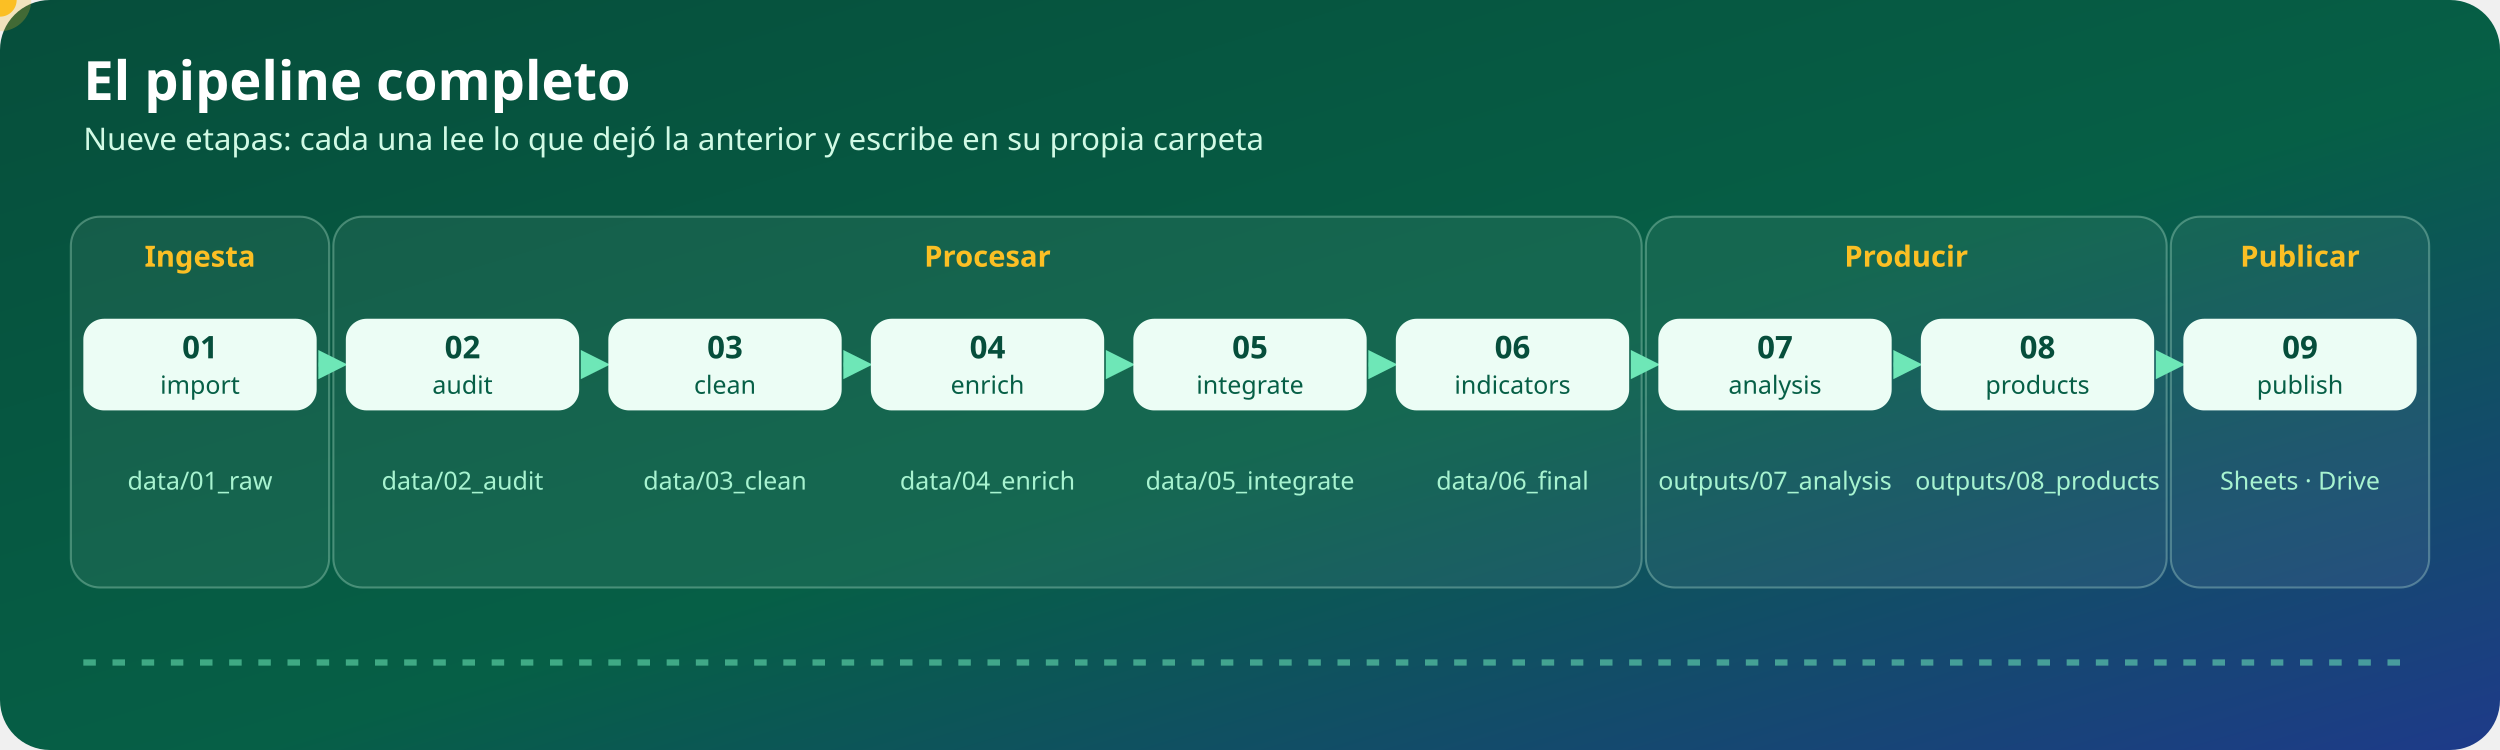
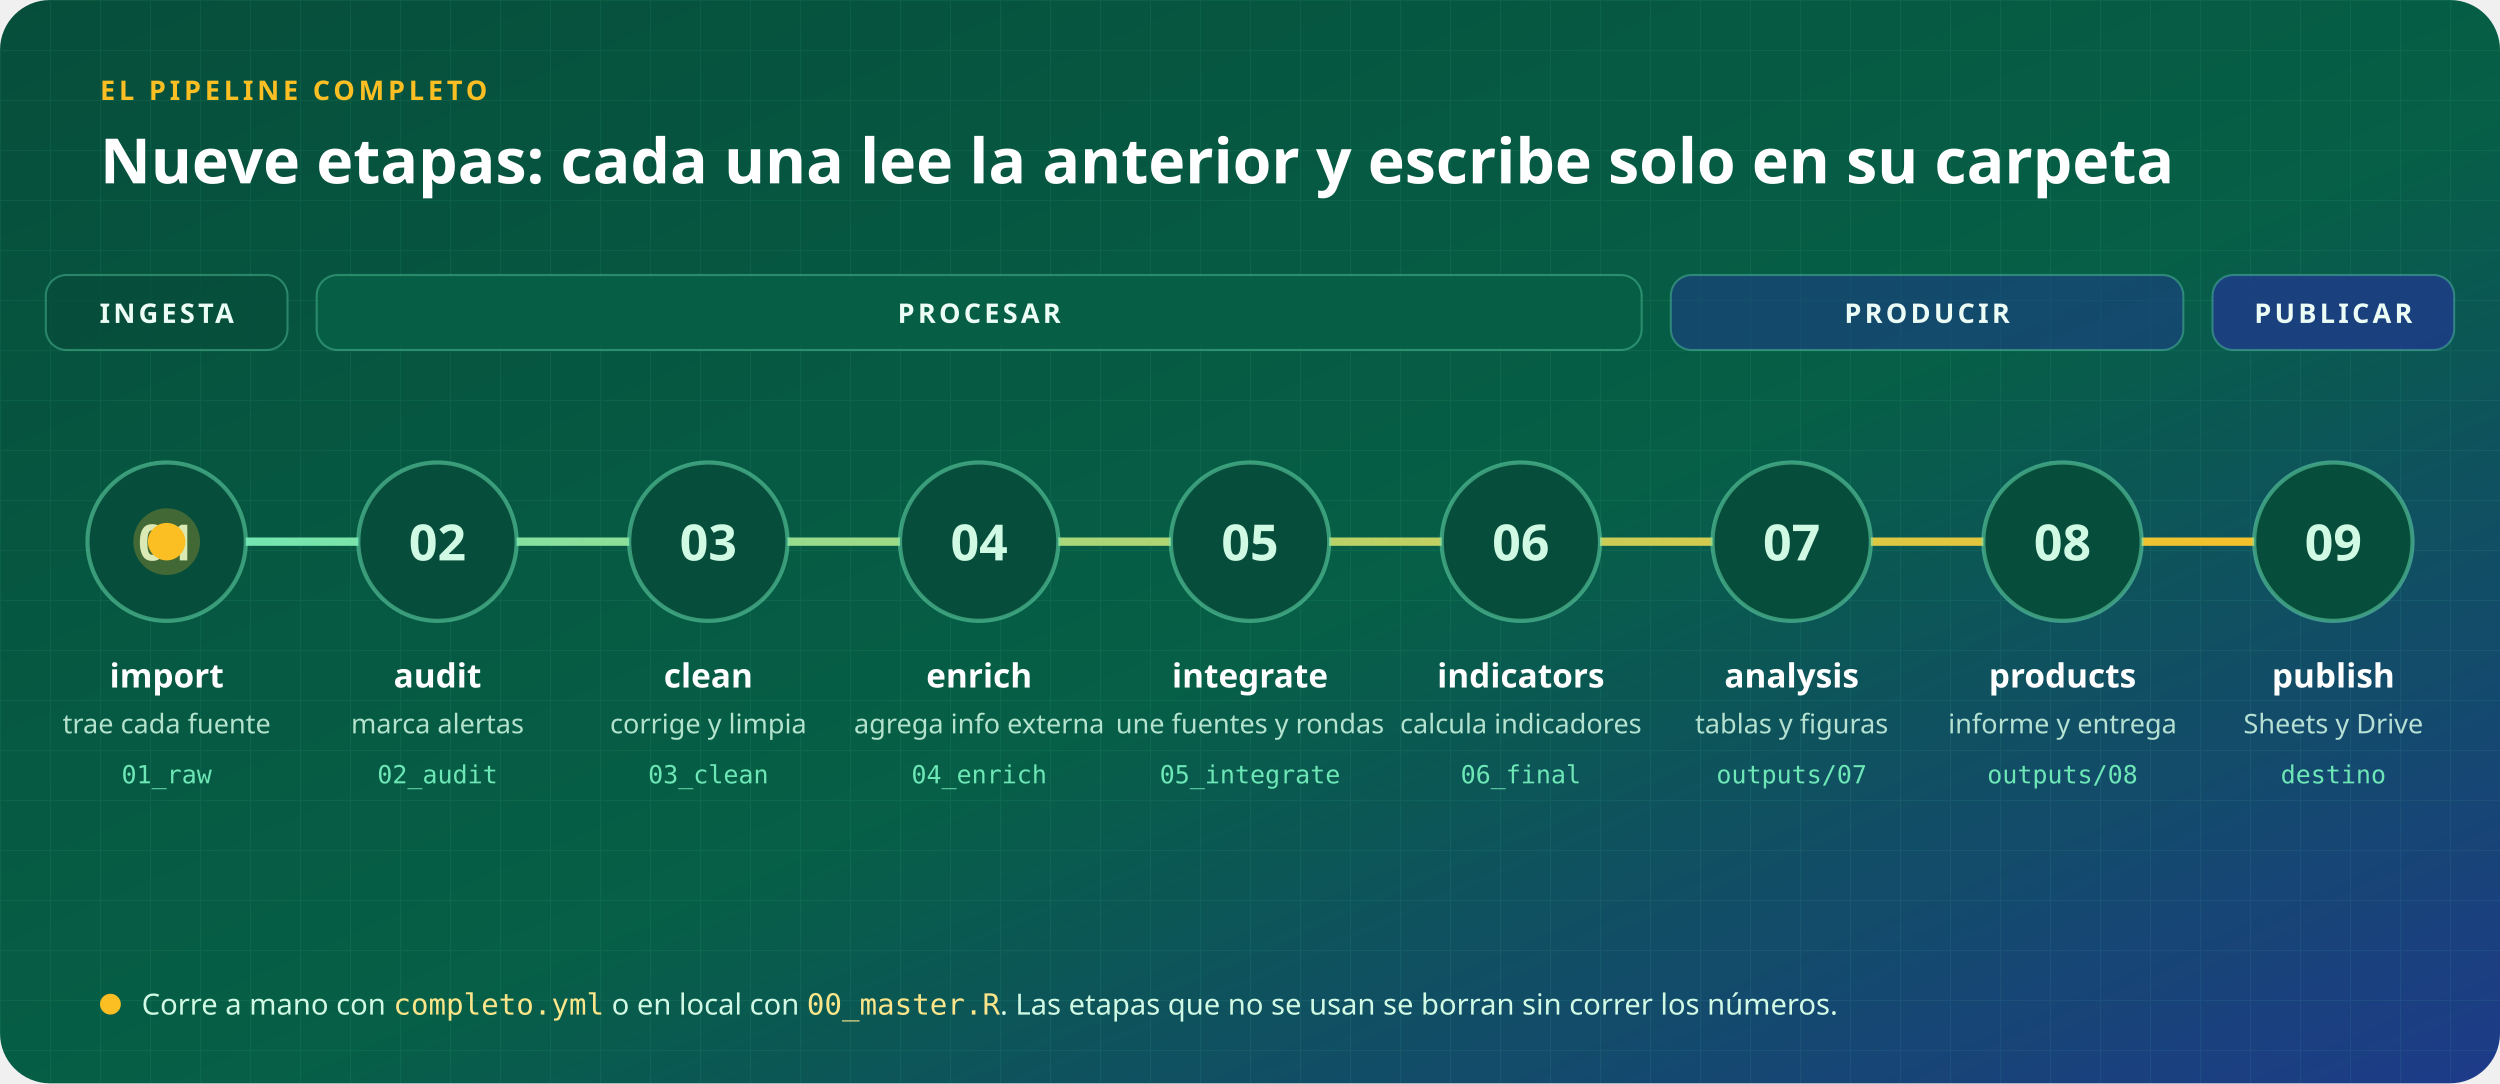
- <svg xmlns="http://www.w3.org/2000/svg" width="1200" height="360" viewBox="0 0 1200 360" role="img" aria-label="El pipeline completo en nueve etapas">
+ <svg xmlns="http://www.w3.org/2000/svg" width="1200" height="520" viewBox="0 0 1200 520" role="img" aria-label="El pipeline completo en nueve etapas">
+   <style>
+ .t{font:700 58px Segoe UI, Ubuntu, system-ui, sans-serif;fill:#FFFFFF}
+ .sub{font:400 19px Segoe UI, Ubuntu, system-ui, sans-serif;fill:#D1FAE5}
+ .ten{font:400 19px Segoe UI, Ubuntu, system-ui, sans-serif;fill:#6EE7B7}
+ .kick{font:700 13px Segoe UI, Ubuntu, system-ui, sans-serif;fill:#FBBF24;letter-spacing:.14em}
+ .h2{font:700 30px Segoe UI, Ubuntu, system-ui, sans-serif;fill:#FFFFFF}
+ .lbl{font:600 15px Segoe UI, Ubuntu, system-ui, sans-serif}
+ .mini{font:600 13px Segoe UI, Ubuntu, system-ui, sans-serif;fill:#D1FAE5}
+ .txt{font:400 15px Segoe UI, Ubuntu, system-ui, sans-serif;fill:#D1FAE5}
+ .peq{font:400 13px Segoe UI, Ubuntu, system-ui, sans-serif;fill:#D1FAE5}
+ .mono{font:400 13px ui-monospace, Consolas, monospace;fill:#FBBF24}
+ .nodo{fill:#064E3B;stroke:#6EE7B7;stroke-opacity:.5;animation:nodo 9s ease-in-out infinite}@keyframes nodo{0%,12%,100%{fill:#064E3B;stroke:#6EE7B7;stroke-opacity:.5}2%,9%{fill:#FBBF24;stroke:#FDE68A;stroke-opacity:1}}
+ .nodot{font:700 24px Segoe UI, Ubuntu, system-ui, sans-serif;fill:#D1FAE5;animation:nodot 9s ease-in-out infinite}@keyframes nodot{0%,12%,100%{fill:#D1FAE5}2%,9%{fill:#064E3B}}
+ .eco{opacity:0;transform-box:fill-box;transform-origin:center;animation:eco 9s ease-out infinite}@keyframes eco{0%{transform:scale(1);opacity:.8}8%{transform:scale(1.9);opacity:0}100%{opacity:0}}
+ .etq{font:700 16px Segoe UI, Ubuntu, system-ui, sans-serif;fill:#FFFFFF;animation:etq 9s ease-in-out infinite}@keyframes etq{0%,12%,100%{opacity:.6}2%,9%{opacity:1}}
+ .ruta{font:400 12px ui-monospace, Consolas, monospace;fill:#6EE7B7;animation:ruta 9s ease-in-out infinite}@keyframes ruta{0%,12%,100%{fill:#6EE7B7}2%,9%{fill:#FBBF24}}
+ .avance{transform-box:fill-box;transform-origin:left;animation:avance 9s linear infinite}@keyframes avance{from{transform:scaleX(0)}to{transform:scaleX(1)}}
+ .viaja{animation:viaja 9s linear infinite}@keyframes viaja{from{transform:translateX(0)}to{transform:translateX(1040px)}}
+ @media (prefers-reduced-motion: reduce){*{animation:none!important}}
+ </style>
+   <defs>
+     <linearGradient id="progreso" x1="0" x2="1">
+       <stop offset="0" stop-color="#6EE7B7" />
+       <stop offset="1" stop-color="#FBBF24" />
+     </linearGradient>
+   </defs>
  <defs>
    <linearGradient id="fondo" x1="0" y1="0" x2="1" y2="1">
      <stop offset="0" stop-color="#064E3B" />
-       <stop offset="0.55" stop-color="#065F46" />
+       <stop offset=".55" stop-color="#065F46" />
      <stop offset="1" stop-color="#1E3A8A" />
    </linearGradient>
-     <marker id="punta" viewBox="0 0 10 10" refX="8" refY="5" markerWidth="7" markerHeight="7" orient="auto">
-       <path d="M0 0 L10 5 L0 10 z" fill="#6EE7B7" />
-     </marker>
+     <pattern id="grilla" width="24" height="24" patternUnits="userSpaceOnUse">
+       <path d="M24 0H0V24" fill="none" stroke="#6EE7B7" stroke-opacity=".07" />
+     </pattern>
+     <clipPath id="marco">
+       <rect width="1200" height="520" rx="24" />
+     </clipPath>
  </defs>
-   <style>
- .t{font:700 26px 'Segoe UI', Ubuntu, system-ui, sans-serif;fill:#FFFFFF}.sub{font:400 15px 'Segoe UI', Ubuntu, system-ui, sans-serif;fill:#D1FAE5}
- .big{font:800 34px 'Segoe UI', Ubuntu, system-ui, sans-serif;fill:#FBBF24}.blk{font:700 21px 'Segoe UI', Ubuntu, system-ui, sans-serif;fill:#FFFFFF}.txt{font:400 14px 'Segoe UI', Ubuntu, system-ui, sans-serif;fill:#D1FAE5}
- .et{font:600 13px 'Segoe UI', Ubuntu, system-ui, sans-serif;fill:#FBBF24}.num{font:700 15px 'Segoe UI', Ubuntu, system-ui, sans-serif;fill:#064E3B}.nom{font:400 12px 'Segoe UI', Ubuntu, system-ui, sans-serif;fill:#065F46}
- .lbl{font:600 14px 'Segoe UI', Ubuntu, system-ui, sans-serif;fill:#FBBF24}.dst{font:600 13px 'Segoe UI', Ubuntu, system-ui, sans-serif;fill:#064E3B}.dat{font:400 12px 'Segoe UI', Ubuntu, system-ui, sans-serif;fill:#A7F3D0}
- .flujo{stroke-dasharray:6 8;animation:corre 1.2s linear infinite}@keyframes corre{to{stroke-dashoffset:-28}}
- </style>
-   <rect width="1200" height="360" rx="24" fill="url(#fondo)" />
-   <text x="40" y="48" class="t">El pipeline completo</text>
-   <text x="40" y="72" class="sub">Nueve etapas: cada una lee lo que dejó la anterior y escribe en su propia carpeta</text>
-   <rect x="34" y="104" width="124" height="178" rx="14" fill="#FFFFFF" fill-opacity="0.06" stroke="#D1FAE5" stroke-opacity="0.30" />
-   <text x="96" y="128" text-anchor="middle" class="lbl">Ingesta</text>
-   <rect x="160" y="104" width="628" height="178" rx="14" fill="#FFFFFF" fill-opacity="0.06" stroke="#D1FAE5" stroke-opacity="0.30" />
-   <text x="474" y="128" text-anchor="middle" class="lbl">Procesar</text>
-   <rect x="790" y="104" width="250" height="178" rx="14" fill="#FFFFFF" fill-opacity="0.06" stroke="#D1FAE5" stroke-opacity="0.30" />
-   <text x="915" y="128" text-anchor="middle" class="lbl">Producir</text>
-   <rect x="1042" y="104" width="124" height="178" rx="14" fill="#FFFFFF" fill-opacity="0.06" stroke="#D1FAE5" stroke-opacity="0.30" />
-   <text x="1104" y="128" text-anchor="middle" class="lbl">Publicar</text>
-   <line x1="40" y1="318" x2="1160" y2="318" stroke="#6EE7B7" stroke-opacity="0.55" stroke-width="3" class="flujo" />
-   <rect x="40" y="153" width="112" height="44" rx="10" fill="#ECFDF5" />
-   <text x="96" y="172" text-anchor="middle" class="num">01</text>
-   <text x="96" y="189" text-anchor="middle" class="nom">import</text>
-   <rect x="36" y="149" width="120" height="52" rx="12" fill="#FBBF24" fill-opacity="0.12" stroke="#FBBF24" stroke-width="3" opacity="0">
-     <animate attributeName="opacity" values="1;1;0;0" keyTimes="0;0.088;0.100;1" dur="9s" repeatCount="indefinite" />
-   </rect>
-   <text x="96" y="235" text-anchor="middle" class="dat">data/01_raw</text>
-   <line x1="153" y1="175" x2="164" y2="175" stroke="#6EE7B7" stroke-width="2" marker-end="url(#punta)" />
-   <rect x="166" y="153" width="112" height="44" rx="10" fill="#ECFDF5" />
-   <text x="222" y="172" text-anchor="middle" class="num">02</text>
-   <text x="222" y="189" text-anchor="middle" class="nom">audit</text>
-   <rect x="162" y="149" width="120" height="52" rx="12" fill="#FBBF24" fill-opacity="0.12" stroke="#FBBF24" stroke-width="3" opacity="0">
-     <animate attributeName="opacity" values="0;0;1;1;0;0" keyTimes="0;0.101;0.112;0.200;0.212;1" dur="9s" repeatCount="indefinite" />
-   </rect>
-   <text x="222" y="235" text-anchor="middle" class="dat">data/02_audit</text>
-   <line x1="279" y1="175" x2="290" y2="175" stroke="#6EE7B7" stroke-width="2" marker-end="url(#punta)" />
-   <rect x="292" y="153" width="112" height="44" rx="10" fill="#ECFDF5" />
-   <text x="348" y="172" text-anchor="middle" class="num">03</text>
-   <text x="348" y="189" text-anchor="middle" class="nom">clean</text>
-   <rect x="288" y="149" width="120" height="52" rx="12" fill="#FBBF24" fill-opacity="0.12" stroke="#FBBF24" stroke-width="3" opacity="0">
-     <animate attributeName="opacity" values="0;0;1;1;0;0" keyTimes="0;0.213;0.225;0.313;0.325;1" dur="9s" repeatCount="indefinite" />
-   </rect>
-   <text x="348" y="235" text-anchor="middle" class="dat">data/03_clean</text>
-   <line x1="405" y1="175" x2="416" y2="175" stroke="#6EE7B7" stroke-width="2" marker-end="url(#punta)" />
-   <rect x="418" y="153" width="112" height="44" rx="10" fill="#ECFDF5" />
-   <text x="474" y="172" text-anchor="middle" class="num">04</text>
-   <text x="474" y="189" text-anchor="middle" class="nom">enrich</text>
-   <rect x="414" y="149" width="120" height="52" rx="12" fill="#FBBF24" fill-opacity="0.12" stroke="#FBBF24" stroke-width="3" opacity="0">
-     <animate attributeName="opacity" values="0;0;1;1;0;0" keyTimes="0;0.326;0.338;0.425;0.438;1" dur="9s" repeatCount="indefinite" />
-   </rect>
-   <text x="474" y="235" text-anchor="middle" class="dat">data/04_enrich</text>
-   <line x1="531" y1="175" x2="542" y2="175" stroke="#6EE7B7" stroke-width="2" marker-end="url(#punta)" />
-   <rect x="544" y="153" width="112" height="44" rx="10" fill="#ECFDF5" />
-   <text x="600" y="172" text-anchor="middle" class="num">05</text>
-   <text x="600" y="189" text-anchor="middle" class="nom">integrate</text>
-   <rect x="540" y="149" width="120" height="52" rx="12" fill="#FBBF24" fill-opacity="0.12" stroke="#FBBF24" stroke-width="3" opacity="0">
-     <animate attributeName="opacity" values="0;0;1;1;0;0" keyTimes="0;0.438;0.450;0.538;0.550;1" dur="9s" repeatCount="indefinite" />
-   </rect>
-   <text x="600" y="235" text-anchor="middle" class="dat">data/05_integrate</text>
-   <line x1="657" y1="175" x2="668" y2="175" stroke="#6EE7B7" stroke-width="2" marker-end="url(#punta)" />
-   <rect x="670" y="153" width="112" height="44" rx="10" fill="#ECFDF5" />
-   <text x="726" y="172" text-anchor="middle" class="num">06</text>
-   <text x="726" y="189" text-anchor="middle" class="nom">indicators</text>
-   <rect x="666" y="149" width="120" height="52" rx="12" fill="#FBBF24" fill-opacity="0.12" stroke="#FBBF24" stroke-width="3" opacity="0">
-     <animate attributeName="opacity" values="0;0;1;1;0;0" keyTimes="0;0.550;0.562;0.650;0.662;1" dur="9s" repeatCount="indefinite" />
-   </rect>
-   <text x="726" y="235" text-anchor="middle" class="dat">data/06_final</text>
-   <line x1="783" y1="175" x2="794" y2="175" stroke="#6EE7B7" stroke-width="2" marker-end="url(#punta)" />
-   <rect x="796" y="153" width="112" height="44" rx="10" fill="#ECFDF5" />
-   <text x="852" y="172" text-anchor="middle" class="num">07</text>
-   <text x="852" y="189" text-anchor="middle" class="nom">analysis</text>
-   <rect x="792" y="149" width="120" height="52" rx="12" fill="#FBBF24" fill-opacity="0.12" stroke="#FBBF24" stroke-width="3" opacity="0">
-     <animate attributeName="opacity" values="0;0;1;1;0;0" keyTimes="0;0.663;0.675;0.763;0.775;1" dur="9s" repeatCount="indefinite" />
-   </rect>
-   <text x="852" y="235" text-anchor="middle" class="dat">outputs/07_analysis</text>
-   <line x1="909" y1="175" x2="920" y2="175" stroke="#6EE7B7" stroke-width="2" marker-end="url(#punta)" />
-   <rect x="922" y="153" width="112" height="44" rx="10" fill="#ECFDF5" />
-   <text x="978" y="172" text-anchor="middle" class="num">08</text>
-   <text x="978" y="189" text-anchor="middle" class="nom">products</text>
-   <rect x="918" y="149" width="120" height="52" rx="12" fill="#FBBF24" fill-opacity="0.12" stroke="#FBBF24" stroke-width="3" opacity="0">
-     <animate attributeName="opacity" values="0;0;1;1;0;0" keyTimes="0;0.775;0.787;0.875;0.887;1" dur="9s" repeatCount="indefinite" />
-   </rect>
-   <text x="978" y="235" text-anchor="middle" class="dat">outputs/08_products</text>
-   <line x1="1035" y1="175" x2="1046" y2="175" stroke="#6EE7B7" stroke-width="2" marker-end="url(#punta)" />
-   <rect x="1048" y="153" width="112" height="44" rx="10" fill="#ECFDF5" />
-   <text x="1104" y="172" text-anchor="middle" class="num">09</text>
-   <text x="1104" y="189" text-anchor="middle" class="nom">publish</text>
-   <rect x="1044" y="149" width="120" height="52" rx="12" fill="#FBBF24" fill-opacity="0.12" stroke="#FBBF24" stroke-width="3" opacity="0">
-     <animate attributeName="opacity" values="0;0;1;1;0;0" keyTimes="0;0.888;0.900;0.988;0.994;1" dur="9s" repeatCount="indefinite" />
-   </rect>
-   <text x="1104" y="235" text-anchor="middle" class="dat">Sheets · Drive</text>
-   <circle r="15" fill="#FBBF24" fill-opacity="0.25">
-     <animateMotion path="M40 318 H1160" dur="9.0s" begin="0.00s" repeatCount="indefinite" />
-   </circle>
-   <circle r="8" fill="#FBBF24">
-     <animateMotion path="M40 318 H1160" dur="9.0s" begin="0.00s" repeatCount="indefinite" />
-   </circle>
+   <g clip-path="url(#marco)">
+     <rect width="1200" height="520" fill="url(#fondo)" />
+     <rect width="1200" height="520" fill="url(#grilla)" />
+     <text x="48" y="48" class="kick">EL PIPELINE COMPLETO</text>
+     <text x="48" y="88" class="h2">Nueve etapas: cada una lee la anterior y escribe solo en su carpeta</text>
+     <rect x="22" y="132" width="116" height="36" rx="10" fill="#064E3B" fill-opacity="0.85" stroke="#6EE7B7" stroke-opacity=".35" />
+     <text x="80" y="155" text-anchor="middle" style="font:700 13px Segoe UI, Ubuntu, system-ui, sans-serif;fill:#ECFDF5;letter-spacing:.12em">INGESTA</text>
+     <rect x="152" y="132" width="636" height="36" rx="10" fill="#065F46" fill-opacity="0.85" stroke="#6EE7B7" stroke-opacity=".35" />
+     <text x="470" y="155" text-anchor="middle" style="font:700 13px Segoe UI, Ubuntu, system-ui, sans-serif;fill:#ECFDF5;letter-spacing:.12em">PROCESAR</text>
+     <rect x="802" y="132" width="246" height="36" rx="10" fill="#1E3A8A" fill-opacity="0.55" stroke="#6EE7B7" stroke-opacity=".35" />
+     <text x="925" y="155" text-anchor="middle" style="font:700 13px Segoe UI, Ubuntu, system-ui, sans-serif;fill:#ECFDF5;letter-spacing:.12em">PRODUCIR</text>
+     <rect x="1062" y="132" width="116" height="36" rx="10" fill="#1E3A8A" fill-opacity="0.8" stroke="#6EE7B7" stroke-opacity=".35" />
+     <text x="1120" y="155" text-anchor="middle" style="font:700 13px Segoe UI, Ubuntu, system-ui, sans-serif;fill:#ECFDF5;letter-spacing:.12em">PUBLICAR</text>
+     <rect x="80" y="258" width="1040" height="4" rx="2" fill="#6EE7B7" fill-opacity=".18" />
+     <rect class="avance" x="80" y="258" width="1040" height="4" rx="2" fill="url(#progreso)" />
+     <circle cx="80" cy="260" r="38" fill="none" stroke="#FBBF24" stroke-width="2" class="eco" style="animation-delay:0s" />
+     <circle cx="80" cy="260" r="38" stroke-width="2" class="nodo" style="animation-delay:0s" />
+     <text x="80" y="269" text-anchor="middle" class="nodot" style="animation-delay:0s">01</text>
+     <text x="80" y="330" text-anchor="middle" class="etq" style="animation-delay:0s">import</text>
+     <text x="80" y="352" text-anchor="middle" class="peq" style="opacity:.85">trae cada fuente</text>
+     <text x="80" y="376" text-anchor="middle" class="ruta" style="animation-delay:0s">01_raw</text>
+     <circle cx="210" cy="260" r="38" fill="none" stroke="#FBBF24" stroke-width="2" class="eco" style="animation-delay:1s" />
+     <circle cx="210" cy="260" r="38" stroke-width="2" class="nodo" style="animation-delay:1s" />
+     <text x="210" y="269" text-anchor="middle" class="nodot" style="animation-delay:1s">02</text>
+     <text x="210" y="330" text-anchor="middle" class="etq" style="animation-delay:1s">audit</text>
+     <text x="210" y="352" text-anchor="middle" class="peq" style="opacity:.85">marca alertas</text>
+     <text x="210" y="376" text-anchor="middle" class="ruta" style="animation-delay:1s">02_audit</text>
+     <circle cx="340" cy="260" r="38" fill="none" stroke="#FBBF24" stroke-width="2" class="eco" style="animation-delay:2s" />
+     <circle cx="340" cy="260" r="38" stroke-width="2" class="nodo" style="animation-delay:2s" />
+     <text x="340" y="269" text-anchor="middle" class="nodot" style="animation-delay:2s">03</text>
+     <text x="340" y="330" text-anchor="middle" class="etq" style="animation-delay:2s">clean</text>
+     <text x="340" y="352" text-anchor="middle" class="peq" style="opacity:.85">corrige y limpia</text>
+     <text x="340" y="376" text-anchor="middle" class="ruta" style="animation-delay:2s">03_clean</text>
+     <circle cx="470" cy="260" r="38" fill="none" stroke="#FBBF24" stroke-width="2" class="eco" style="animation-delay:3s" />
+     <circle cx="470" cy="260" r="38" stroke-width="2" class="nodo" style="animation-delay:3s" />
+     <text x="470" y="269" text-anchor="middle" class="nodot" style="animation-delay:3s">04</text>
+     <text x="470" y="330" text-anchor="middle" class="etq" style="animation-delay:3s">enrich</text>
+     <text x="470" y="352" text-anchor="middle" class="peq" style="opacity:.85">agrega info externa</text>
+     <text x="470" y="376" text-anchor="middle" class="ruta" style="animation-delay:3s">04_enrich</text>
+     <circle cx="600" cy="260" r="38" fill="none" stroke="#FBBF24" stroke-width="2" class="eco" style="animation-delay:4s" />
+     <circle cx="600" cy="260" r="38" stroke-width="2" class="nodo" style="animation-delay:4s" />
+     <text x="600" y="269" text-anchor="middle" class="nodot" style="animation-delay:4s">05</text>
+     <text x="600" y="330" text-anchor="middle" class="etq" style="animation-delay:4s">integrate</text>
+     <text x="600" y="352" text-anchor="middle" class="peq" style="opacity:.85">une fuentes y rondas</text>
+     <text x="600" y="376" text-anchor="middle" class="ruta" style="animation-delay:4s">05_integrate</text>
+     <circle cx="730" cy="260" r="38" fill="none" stroke="#FBBF24" stroke-width="2" class="eco" style="animation-delay:5s" />
+     <circle cx="730" cy="260" r="38" stroke-width="2" class="nodo" style="animation-delay:5s" />
+     <text x="730" y="269" text-anchor="middle" class="nodot" style="animation-delay:5s">06</text>
+     <text x="730" y="330" text-anchor="middle" class="etq" style="animation-delay:5s">indicators</text>
+     <text x="730" y="352" text-anchor="middle" class="peq" style="opacity:.85">calcula indicadores</text>
+     <text x="730" y="376" text-anchor="middle" class="ruta" style="animation-delay:5s">06_final</text>
+     <circle cx="860" cy="260" r="38" fill="none" stroke="#FBBF24" stroke-width="2" class="eco" style="animation-delay:6s" />
+     <circle cx="860" cy="260" r="38" stroke-width="2" class="nodo" style="animation-delay:6s" />
+     <text x="860" y="269" text-anchor="middle" class="nodot" style="animation-delay:6s">07</text>
+     <text x="860" y="330" text-anchor="middle" class="etq" style="animation-delay:6s">analysis</text>
+     <text x="860" y="352" text-anchor="middle" class="peq" style="opacity:.85">tablas y figuras</text>
+     <text x="860" y="376" text-anchor="middle" class="ruta" style="animation-delay:6s">outputs/07</text>
+     <circle cx="990" cy="260" r="38" fill="none" stroke="#FBBF24" stroke-width="2" class="eco" style="animation-delay:7s" />
+     <circle cx="990" cy="260" r="38" stroke-width="2" class="nodo" style="animation-delay:7s" />
+     <text x="990" y="269" text-anchor="middle" class="nodot" style="animation-delay:7s">08</text>
+     <text x="990" y="330" text-anchor="middle" class="etq" style="animation-delay:7s">products</text>
+     <text x="990" y="352" text-anchor="middle" class="peq" style="opacity:.85">informe y entrega</text>
+     <text x="990" y="376" text-anchor="middle" class="ruta" style="animation-delay:7s">outputs/08</text>
+     <circle cx="1120" cy="260" r="38" fill="none" stroke="#FBBF24" stroke-width="2" class="eco" style="animation-delay:8s" />
+     <circle cx="1120" cy="260" r="38" stroke-width="2" class="nodo" style="animation-delay:8s" />
+     <text x="1120" y="269" text-anchor="middle" class="nodot" style="animation-delay:8s">09</text>
+     <text x="1120" y="330" text-anchor="middle" class="etq" style="animation-delay:8s">publish</text>
+     <text x="1120" y="352" text-anchor="middle" class="peq" style="opacity:.85">Sheets y Drive</text>
+     <text x="1120" y="376" text-anchor="middle" class="ruta" style="animation-delay:8s">destino</text>
+     <g class="viaja">
+       <circle cx="80" cy="260" r="16" fill="#FBBF24" fill-opacity=".25" />
+       <circle cx="80" cy="260" r="9" fill="#FBBF24" />
+     </g>
+     <circle cx="53" cy="482" r="5" fill="#FBBF24" />
+     <text x="68" y="487" style="font:400 14px Segoe UI, Ubuntu, system-ui, sans-serif;fill:#D1FAE5">Corre a mano con <tspan style="font-family:ui-monospace, Consolas, monospace;fill:#FDE68A">completo.yml</tspan> o en local con <tspan style="font-family:ui-monospace, Consolas, monospace;fill:#FDE68A">00_master.R</tspan>. Las etapas que no se usan se borran sin correr los números.</text>
+   </g>
</svg>
